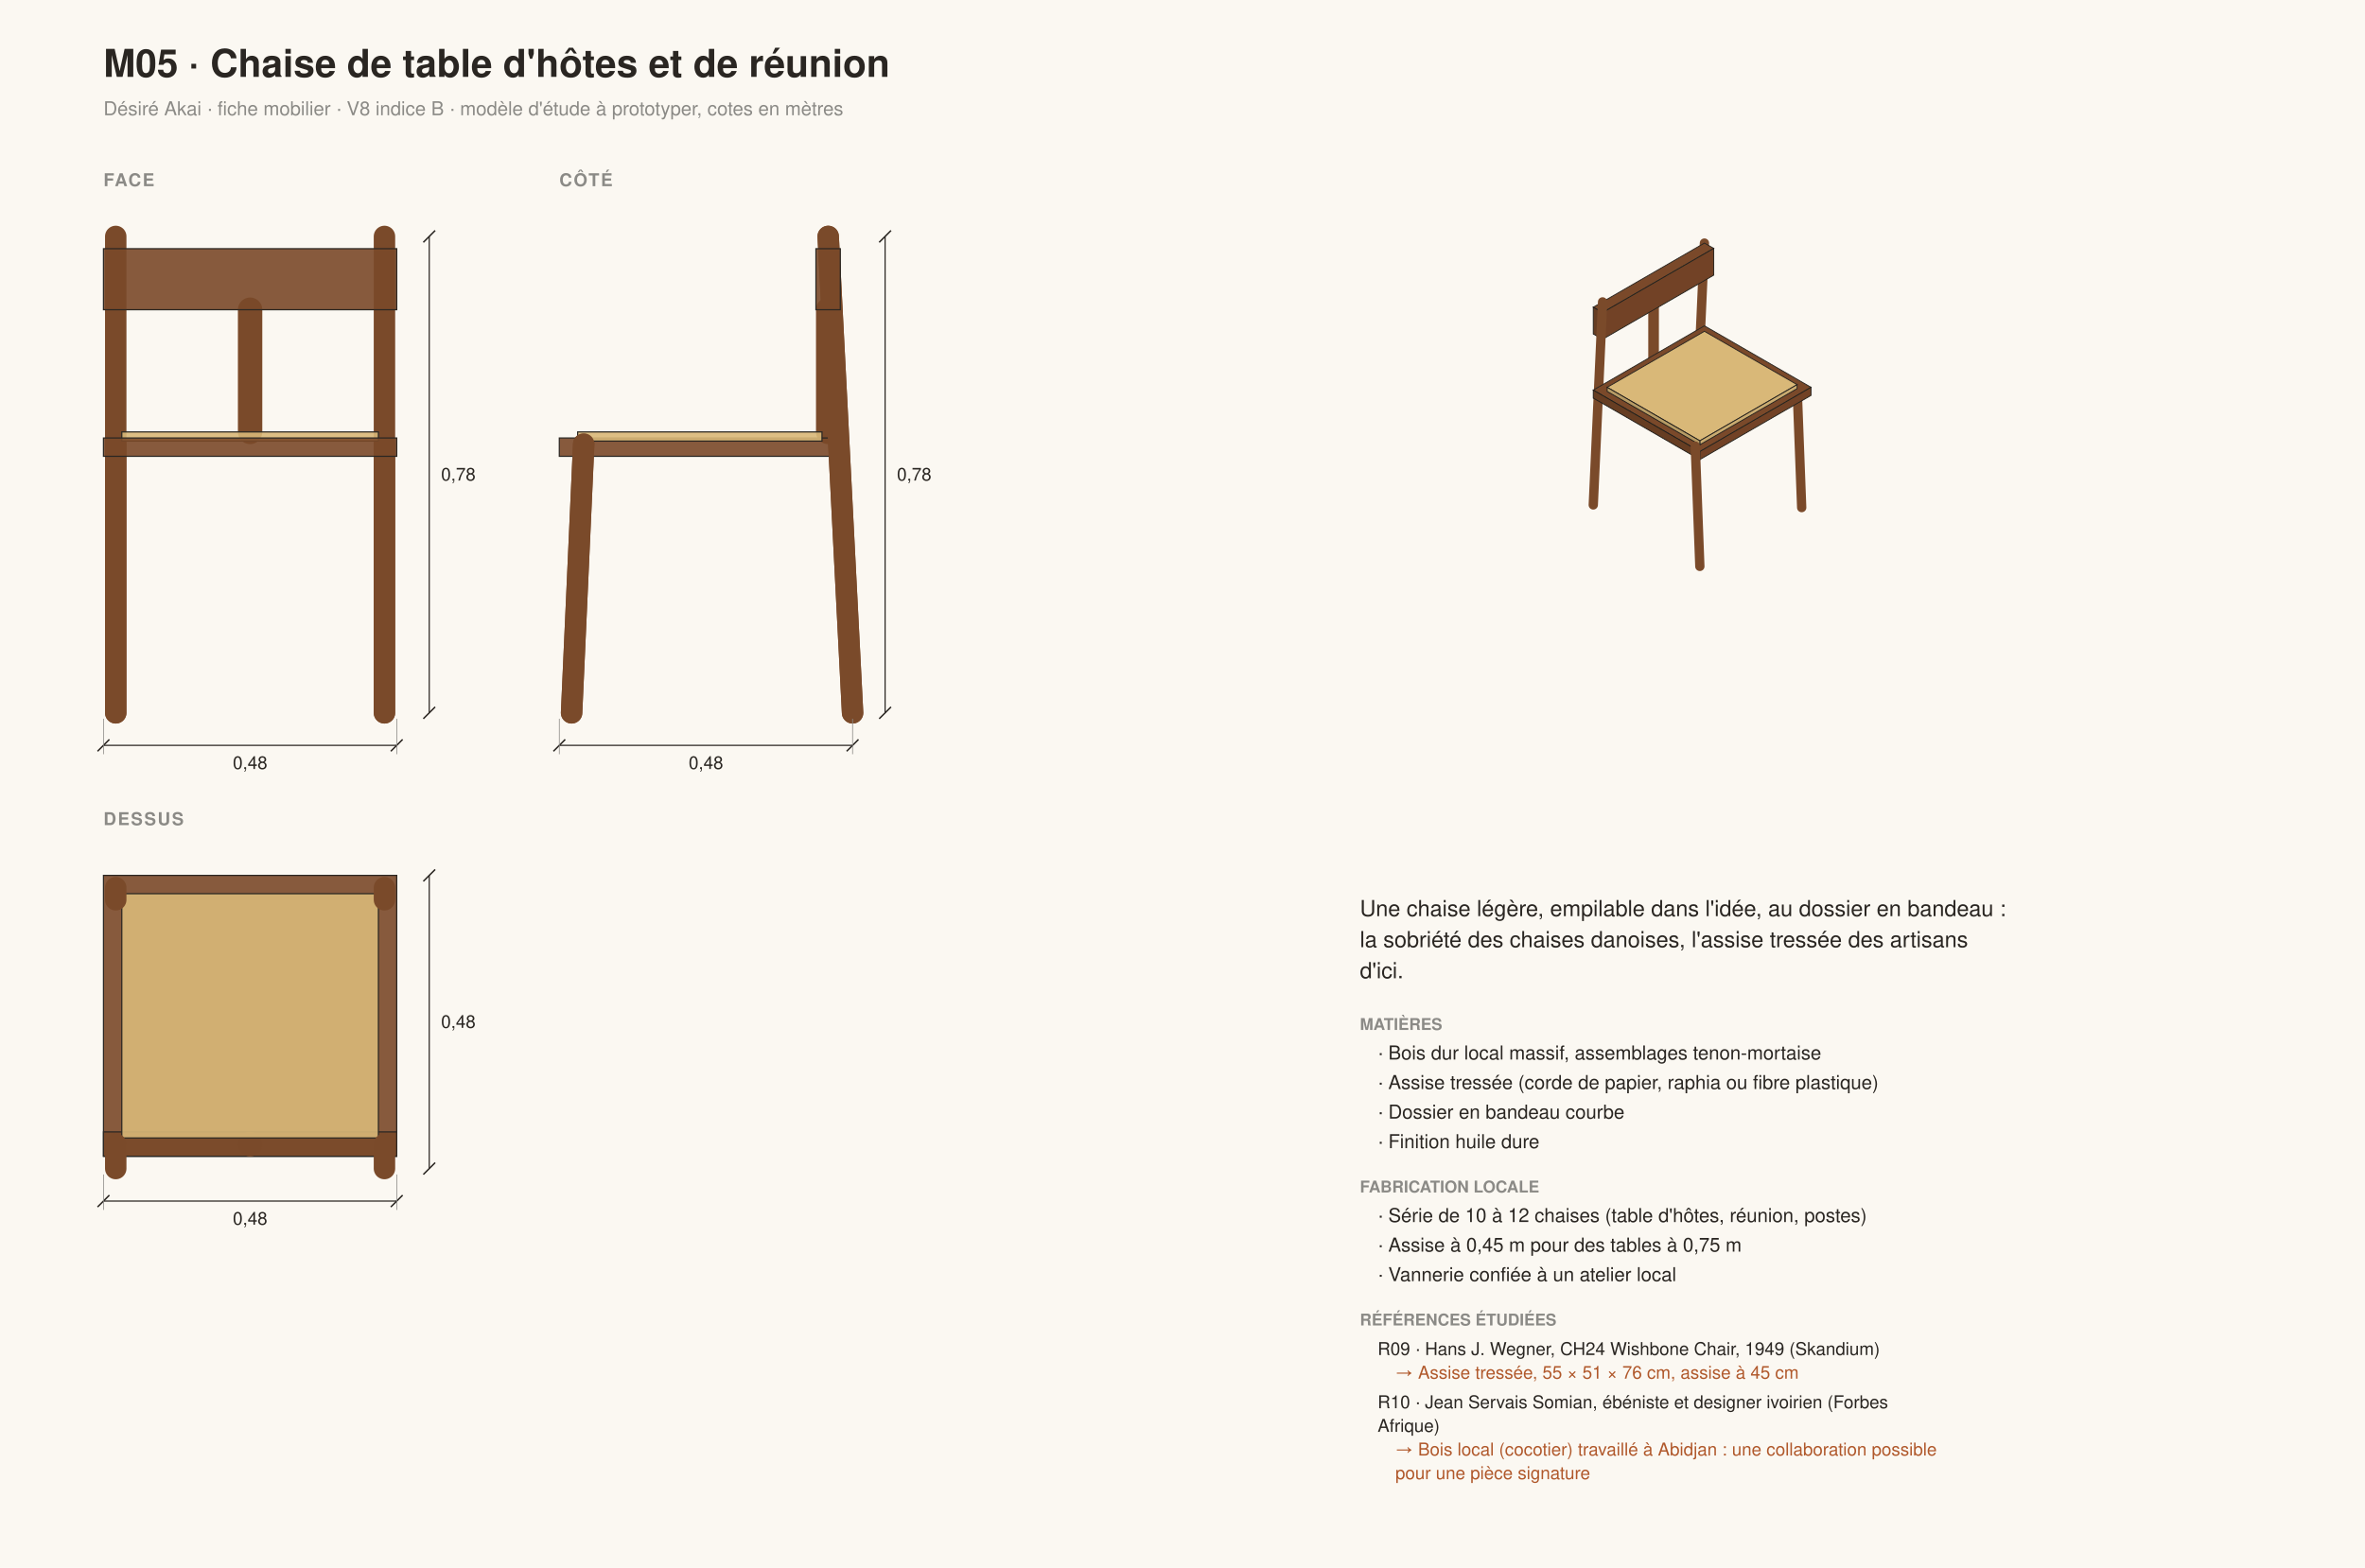
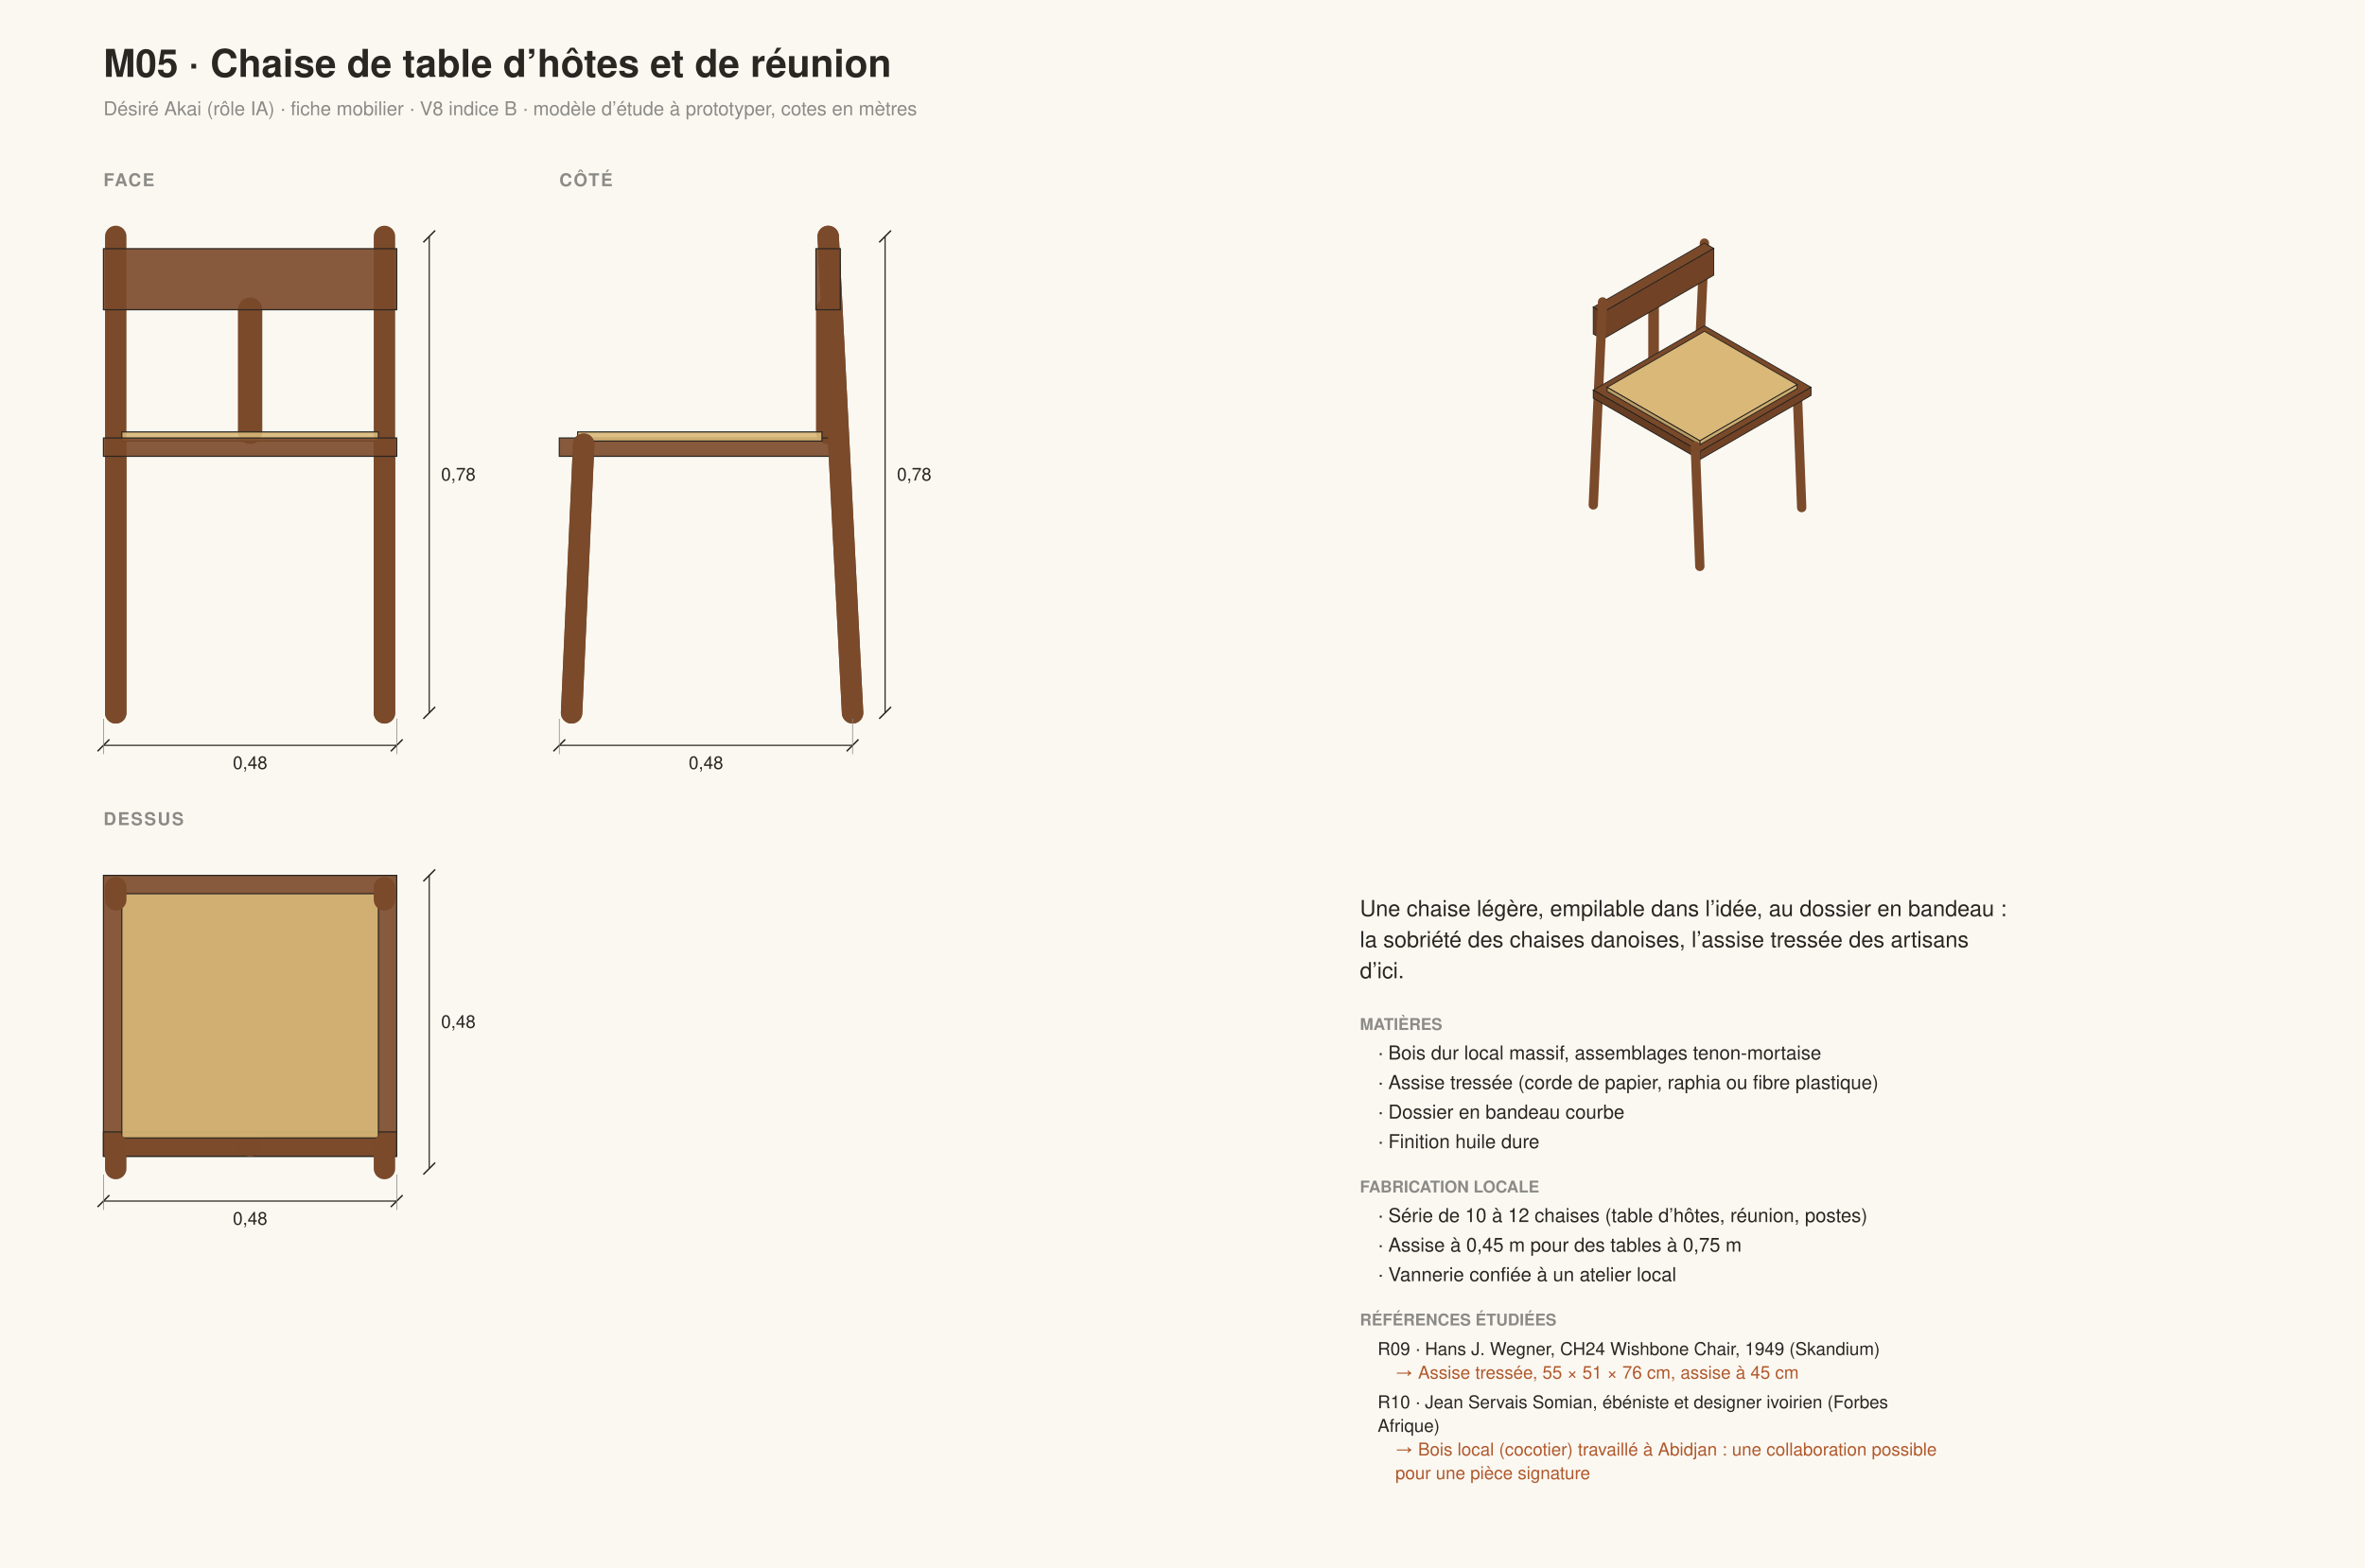
<svg xmlns="http://www.w3.org/2000/svg" viewBox="0 0 1600 1061" width="1600" height="1061">
  <rect width="1600" height="1061" fill="#fbf8f2" />
  <line x1="78.3" y1="482.4" x2="78.3" y2="300.5" stroke="#7a4a2a" stroke-width="14.5" stroke-linecap="round" />
  <line x1="260.1" y1="482.4" x2="260.1" y2="300.5" stroke="#7a4a2a" stroke-width="14.5" stroke-linecap="round" />
  <line x1="78.3" y1="482.4" x2="78.3" y2="160.0" stroke="#7a4a2a" stroke-width="14.5" stroke-linecap="round" />
  <line x1="260.1" y1="482.4" x2="260.1" y2="160.0" stroke="#7a4a2a" stroke-width="14.5" stroke-linecap="round" />
  <line x1="169.2" y1="292.3" x2="169.2" y2="209.6" stroke="#7a4a2a" stroke-width="16.5" stroke-linecap="round" />
  <rect x="82.4" y="292.3" width="173.6" height="6.2" fill="#d9b878" fill-opacity="0.9" stroke="#2a2622" stroke-width="0.8" />
  <rect x="70.0" y="296.4" width="198.4" height="12.4" fill="#7a4a2a" fill-opacity="0.9" stroke="#2a2622" stroke-width="0.8" />
  <rect x="70.0" y="168.3" width="198.4" height="41.3" fill="#7a4a2a" fill-opacity="0.9" stroke="#2a2622" stroke-width="0.8" />
  <text x="70" y="126.0" font-family="Archivo, Helvetica, Arial, sans-serif" font-size="12" font-weight="700" fill="#8b8a86" letter-spacing="1">FACE</text>
  <line x1="70.0" y1="504.4" x2="268.4" y2="504.4" stroke="#2a2622" stroke-width="0.8" />
  <line x1="66.0" y1="508.4" x2="74.0" y2="500.4" stroke="#2a2622" />
  <line x1="70.0" y1="486.4" x2="70.0" y2="510.4" stroke="#8b8a86" stroke-width="0.5" />
  <line x1="264.4" y1="508.4" x2="272.4" y2="500.4" stroke="#2a2622" />
  <line x1="268.4" y1="486.4" x2="268.4" y2="510.4" stroke="#8b8a86" stroke-width="0.5" />
  <text x="169.2" y="520.4" font-family="Archivo, Helvetica, Arial, sans-serif" font-size="12" text-anchor="middle" fill="#2a2622">0,48</text>
  <line x1="290.4" y1="160.0" x2="290.4" y2="482.4" stroke="#2a2622" stroke-width="0.8" />
  <line x1="286.4" y1="164.0" x2="294.4" y2="156.0" stroke="#2a2622" />
  <line x1="286.4" y1="486.4" x2="294.4" y2="478.4" stroke="#2a2622" />
  <text x="298.4" y="325.2" font-family="Archivo, Helvetica, Arial, sans-serif" font-size="12" fill="#2a2622">0,78</text>
  <line x1="386.7" y1="482.4" x2="394.9" y2="300.5" stroke="#7a4a2a" stroke-width="14.5" stroke-linecap="round" />
  <line x1="576.8" y1="482.4" x2="560.3" y2="160.0" stroke="#7a4a2a" stroke-width="14.5" stroke-linecap="round" />
  <line x1="560.3" y1="292.3" x2="560.3" y2="209.6" stroke="#7a4a2a" stroke-width="16.5" stroke-linecap="round" />
  <rect x="378.4" y="296.4" width="190.1" height="12.4" fill="#7a4a2a" fill-opacity="0.9" stroke="#2a2622" stroke-width="0.8" />
  <rect x="390.8" y="292.3" width="165.3" height="6.2" fill="#d9b878" fill-opacity="0.9" stroke="#2a2622" stroke-width="0.8" />
  <line x1="386.7" y1="482.4" x2="394.9" y2="300.5" stroke="#7a4a2a" stroke-width="14.5" stroke-linecap="round" />
  <line x1="576.8" y1="482.4" x2="560.3" y2="160.0" stroke="#7a4a2a" stroke-width="14.5" stroke-linecap="round" />
  <rect x="552.0" y="168.3" width="16.5" height="41.3" fill="#7a4a2a" fill-opacity="0.9" stroke="#2a2622" stroke-width="0.8" />
  <text x="378.4" y="126.0" font-family="Archivo, Helvetica, Arial, sans-serif" font-size="12" font-weight="700" fill="#8b8a86" letter-spacing="1">CÔTÉ</text>
  <line x1="378.4" y1="504.4" x2="576.8" y2="504.4" stroke="#2a2622" stroke-width="0.8" />
  <line x1="374.4" y1="508.4" x2="382.4" y2="500.4" stroke="#2a2622" />
  <line x1="378.4" y1="486.4" x2="378.4" y2="510.4" stroke="#8b8a86" stroke-width="0.5" />
  <line x1="572.8" y1="508.4" x2="580.8" y2="500.4" stroke="#2a2622" />
  <line x1="576.8" y1="486.4" x2="576.8" y2="510.4" stroke="#8b8a86" stroke-width="0.5" />
  <text x="477.6" y="520.4" font-family="Archivo, Helvetica, Arial, sans-serif" font-size="12" text-anchor="middle" fill="#2a2622">0,48</text>
  <line x1="598.8" y1="160.0" x2="598.8" y2="482.4" stroke="#2a2622" stroke-width="0.8" />
  <line x1="594.8" y1="164.0" x2="602.8" y2="156.0" stroke="#2a2622" />
  <line x1="594.8" y1="486.4" x2="602.8" y2="478.4" stroke="#2a2622" />
  <text x="606.8" y="325.2" font-family="Archivo, Helvetica, Arial, sans-serif" font-size="12" fill="#2a2622">0,78</text>
  <rect x="70.0" y="592.4" width="198.4" height="190.1" fill="#7a4a2a" fill-opacity="0.9" stroke="#2a2622" stroke-width="0.8" />
  <rect x="70.0" y="766.0" width="198.4" height="16.5" fill="#7a4a2a" fill-opacity="0.9" stroke="#2a2622" stroke-width="0.8" />
  <line x1="169.2" y1="774.3" x2="169.2" y2="774.3" stroke="#7a4a2a" stroke-width="16.5" stroke-linecap="round" />
  <rect x="82.4" y="604.8" width="173.6" height="165.3" fill="#d9b878" fill-opacity="0.9" stroke="#2a2622" stroke-width="0.8" />
  <line x1="78.3" y1="600.7" x2="78.3" y2="608.9" stroke="#7a4a2a" stroke-width="14.5" stroke-linecap="round" />
  <line x1="78.3" y1="790.8" x2="78.3" y2="774.3" stroke="#7a4a2a" stroke-width="14.5" stroke-linecap="round" />
  <line x1="260.1" y1="600.7" x2="260.1" y2="608.9" stroke="#7a4a2a" stroke-width="14.5" stroke-linecap="round" />
  <line x1="260.1" y1="790.8" x2="260.1" y2="774.3" stroke="#7a4a2a" stroke-width="14.5" stroke-linecap="round" />
  <text x="70" y="558.4" font-family="Archivo, Helvetica, Arial, sans-serif" font-size="12" font-weight="700" fill="#8b8a86" letter-spacing="1">DESSUS</text>
  <line x1="70.0" y1="812.8" x2="268.4" y2="812.8" stroke="#2a2622" stroke-width="0.8" />
  <line x1="66.0" y1="816.8" x2="74.0" y2="808.8" stroke="#2a2622" />
  <line x1="70.0" y1="794.8" x2="70.0" y2="818.8" stroke="#8b8a86" stroke-width="0.5" />
  <line x1="264.4" y1="816.8" x2="272.4" y2="808.8" stroke="#2a2622" />
  <line x1="268.4" y1="794.8" x2="268.4" y2="818.8" stroke="#8b8a86" stroke-width="0.5" />
  <text x="169.2" y="828.8" font-family="Archivo, Helvetica, Arial, sans-serif" font-size="12" text-anchor="middle" fill="#2a2622">0,48</text>
  <line x1="290.4" y1="592.4" x2="290.4" y2="790.8" stroke="#2a2622" stroke-width="0.8" />
  <line x1="286.4" y1="596.4" x2="294.4" y2="588.4" stroke="#2a2622" />
  <line x1="286.4" y1="794.8" x2="294.4" y2="786.8" stroke="#2a2622" />
  <text x="298.4" y="695.6" font-family="Archivo, Helvetica, Arial, sans-serif" font-size="12" fill="#2a2622">0,48</text>
  <line x1="1146.9" y1="301.9" x2="1153.1" y2="164.5" stroke="#7a4a2a" stroke-width="6.3" stroke-linecap="round" />
  <line x1="1118.7" y1="242.2" x2="1118.7" y2="206.1" stroke="#7a4a2a" stroke-width="7.2" stroke-linecap="round" />
  <polygon points="1084.2,211.5 1159.4,168.1 1153.1,164.5 1077.9,207.9" fill="#7a4a2a" fill-opacity="1" stroke="#2a2622" stroke-width="0.6" style="filter:brightness(1.0)" />
  <polygon points="1084.2,229.6 1159.4,186.2 1159.4,168.1 1084.2,211.5" fill="#7a4a2a" fill-opacity="1" stroke="#2a2622" stroke-width="0.6" style="filter:brightness(0.85)" />
  <polygon points="1084.2,229.6 1077.9,226.0 1077.9,207.9 1084.2,211.5" fill="#7a4a2a" fill-opacity="1" stroke="#2a2622" stroke-width="0.6" style="filter:brightness(0.68)" />
  <line x1="1218.9" y1="343.5" x2="1215.8" y2="262.1" stroke="#7a4a2a" stroke-width="6.3" stroke-linecap="round" />
  <line x1="1077.9" y1="341.7" x2="1084.2" y2="204.3" stroke="#7a4a2a" stroke-width="6.3" stroke-linecap="round" />
  <polygon points="1150.0,305.6 1225.2,262.1 1153.1,220.5 1077.9,264.0" fill="#7a4a2a" fill-opacity="1" stroke="#2a2622" stroke-width="0.6" style="filter:brightness(1.0)" />
  <polygon points="1150.0,311.0 1225.2,267.6 1225.2,262.1 1150.0,305.6" fill="#7a4a2a" fill-opacity="1" stroke="#2a2622" stroke-width="0.6" style="filter:brightness(0.85)" />
  <polygon points="1150.0,311.0 1077.9,269.4 1077.9,264.0 1150.0,305.6" fill="#7a4a2a" fill-opacity="1" stroke="#2a2622" stroke-width="0.6" style="filter:brightness(0.68)" />
  <polygon points="1150.0,298.3 1215.8,260.3 1153.1,224.2 1087.3,262.1" fill="#d9b878" fill-opacity="1" stroke="#2a2622" stroke-width="0.6" style="filter:brightness(1.0)" />
  <polygon points="1150.0,301.0 1215.8,263.0 1215.8,260.3 1150.0,298.3" fill="#d9b878" fill-opacity="1" stroke="#2a2622" stroke-width="0.6" style="filter:brightness(0.85)" />
  <polygon points="1150.0,301.0 1087.3,264.9 1087.3,262.1 1150.0,298.3" fill="#d9b878" fill-opacity="1" stroke="#2a2622" stroke-width="0.6" style="filter:brightness(0.68)" />
  <line x1="1150.0" y1="383.3" x2="1146.9" y2="301.9" stroke="#7a4a2a" stroke-width="6.3" stroke-linecap="round" />
-   <text x="70" y="52" font-family="Archivo, Helvetica, Arial, sans-serif" font-size="26" font-weight="700" fill="#2a2622" text-anchor="start">M05 · Chaise de table d'hôtes et de réunion</text>
-   <text x="70" y="78" font-family="Archivo, Helvetica, Arial, sans-serif" font-size="13" font-weight="400" fill="#8b8a86" text-anchor="start">Désiré Akai · fiche mobilier · V8 indice B · modèle d'étude à prototyper, cotes en mètres</text>
-   <text x="920" y="620" font-family="Archivo, Helvetica, Arial, sans-serif" font-size="15" font-weight="400" fill="#2a2622" text-anchor="start">Une chaise légère, empilable dans l'idée, au dossier en bandeau :</text>
-   <text x="920" y="641" font-family="Archivo, Helvetica, Arial, sans-serif" font-size="15" font-weight="400" fill="#2a2622" text-anchor="start">la sobriété des chaises danoises, l'assise tressée des artisans</text>
-   <text x="920" y="662" font-family="Archivo, Helvetica, Arial, sans-serif" font-size="15" font-weight="400" fill="#2a2622" text-anchor="start">d'ici.</text>
+   <text x="70" y="52" font-family="Archivo, Helvetica, Arial, sans-serif" font-size="26" font-weight="700" fill="#2a2622" text-anchor="start">M05 · Chaise de table d’hôtes et de réunion</text>
+   <text x="70" y="78" font-family="Archivo, Helvetica, Arial, sans-serif" font-size="13" font-weight="400" fill="#8b8a86" text-anchor="start">Désiré Akai (rôle IA) · fiche mobilier · V8 indice B · modèle d’étude à prototyper, cotes en mètres</text>
+   <text x="920" y="620" font-family="Archivo, Helvetica, Arial, sans-serif" font-size="15" font-weight="400" fill="#2a2622" text-anchor="start">Une chaise légère, empilable dans l’idée, au dossier en bandeau :</text>
+   <text x="920" y="641" font-family="Archivo, Helvetica, Arial, sans-serif" font-size="15" font-weight="400" fill="#2a2622" text-anchor="start">la sobriété des chaises danoises, l’assise tressée des artisans</text>
+   <text x="920" y="662" font-family="Archivo, Helvetica, Arial, sans-serif" font-size="15" font-weight="400" fill="#2a2622" text-anchor="start">d’ici.</text>
  <text x="920" y="697" font-family="Archivo, Helvetica, Arial, sans-serif" font-size="11" font-weight="700" fill="#8b8a86" text-anchor="start">MATIÈRES</text>
  <text x="932" y="717" font-family="Archivo, Helvetica, Arial, sans-serif" font-size="13" font-weight="400" fill="#2a2622" text-anchor="start">· Bois dur local massif, assemblages tenon-mortaise</text>
  <text x="932" y="737" font-family="Archivo, Helvetica, Arial, sans-serif" font-size="13" font-weight="400" fill="#2a2622" text-anchor="start">· Assise tressée (corde de papier, raphia ou fibre plastique)</text>
  <text x="932" y="757" font-family="Archivo, Helvetica, Arial, sans-serif" font-size="13" font-weight="400" fill="#2a2622" text-anchor="start">· Dossier en bandeau courbe</text>
  <text x="932" y="777" font-family="Archivo, Helvetica, Arial, sans-serif" font-size="13" font-weight="400" fill="#2a2622" text-anchor="start">· Finition huile dure</text>
  <text x="920" y="807" font-family="Archivo, Helvetica, Arial, sans-serif" font-size="11" font-weight="700" fill="#8b8a86" text-anchor="start">FABRICATION LOCALE</text>
-   <text x="932" y="827" font-family="Archivo, Helvetica, Arial, sans-serif" font-size="13" font-weight="400" fill="#2a2622" text-anchor="start">· Série de 10 à 12 chaises (table d'hôtes, réunion, postes)</text>
+   <text x="932" y="827" font-family="Archivo, Helvetica, Arial, sans-serif" font-size="13" font-weight="400" fill="#2a2622" text-anchor="start">· Série de 10 à 12 chaises (table d’hôtes, réunion, postes)</text>
  <text x="932" y="847" font-family="Archivo, Helvetica, Arial, sans-serif" font-size="13" font-weight="400" fill="#2a2622" text-anchor="start">· Assise à 0,45 m pour des tables à 0,75 m</text>
  <text x="932" y="867" font-family="Archivo, Helvetica, Arial, sans-serif" font-size="13" font-weight="400" fill="#2a2622" text-anchor="start">· Vannerie confiée à un atelier local</text>
  <text x="920" y="897" font-family="Archivo, Helvetica, Arial, sans-serif" font-size="11" font-weight="700" fill="#8b8a86" text-anchor="start">RÉFÉRENCES ÉTUDIÉES</text>
  <text x="932" y="917" font-family="Archivo, Helvetica, Arial, sans-serif" font-size="12" font-weight="400" fill="#2a2622" text-anchor="start">R09 · Hans J. Wegner, CH24 Wishbone Chair, 1949 (Skandium)</text>
  <text x="944" y="933" font-family="Archivo, Helvetica, Arial, sans-serif" font-size="12" font-weight="400" fill="#b0582b" text-anchor="start">→ Assise tressée, 55 × 51 × 76 cm, assise à 45 cm</text>
  <text x="932" y="953" font-family="Archivo, Helvetica, Arial, sans-serif" font-size="12" font-weight="400" fill="#2a2622" text-anchor="start">R10 · Jean Servais Somian, ébéniste et designer ivoirien (Forbes</text>
  <text x="932" y="969" font-family="Archivo, Helvetica, Arial, sans-serif" font-size="12" font-weight="400" fill="#2a2622" text-anchor="start">Afrique)</text>
  <text x="944" y="985" font-family="Archivo, Helvetica, Arial, sans-serif" font-size="12" font-weight="400" fill="#b0582b" text-anchor="start">→ Bois local (cocotier) travaillé à Abidjan : une collaboration possible</text>
  <text x="944" y="1001" font-family="Archivo, Helvetica, Arial, sans-serif" font-size="12" font-weight="400" fill="#b0582b" text-anchor="start">pour une pièce signature</text>
</svg>
